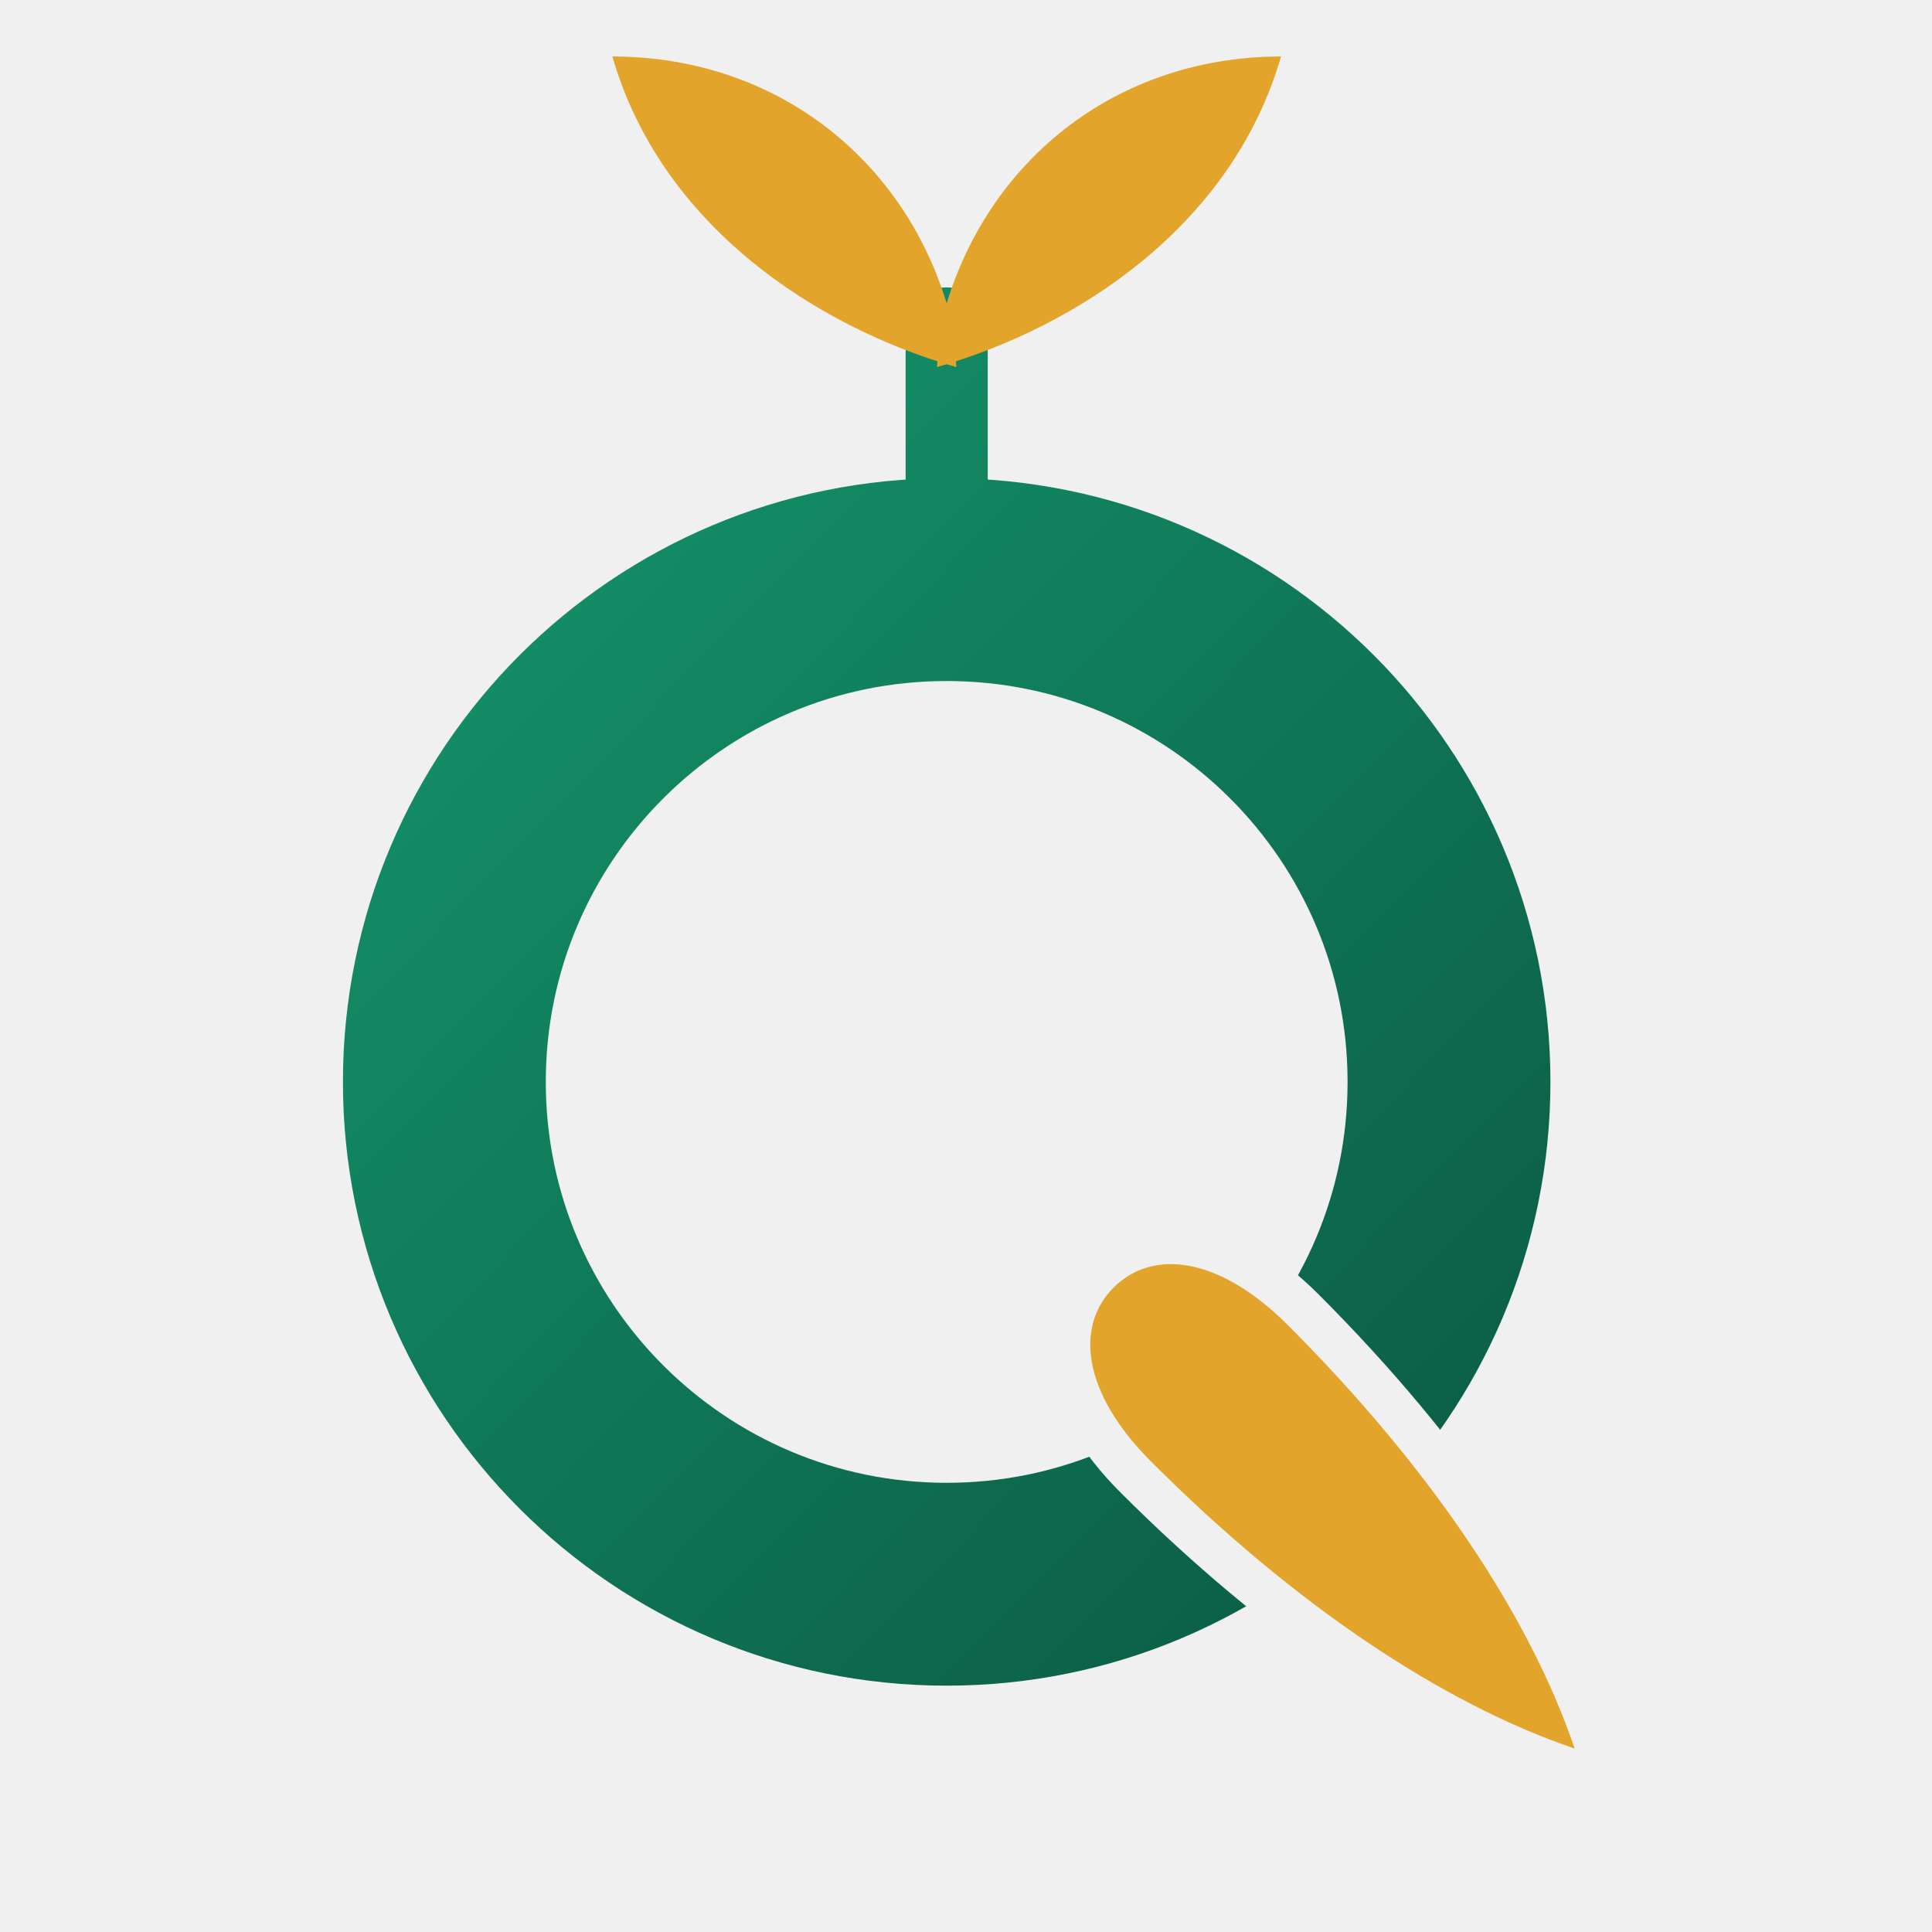
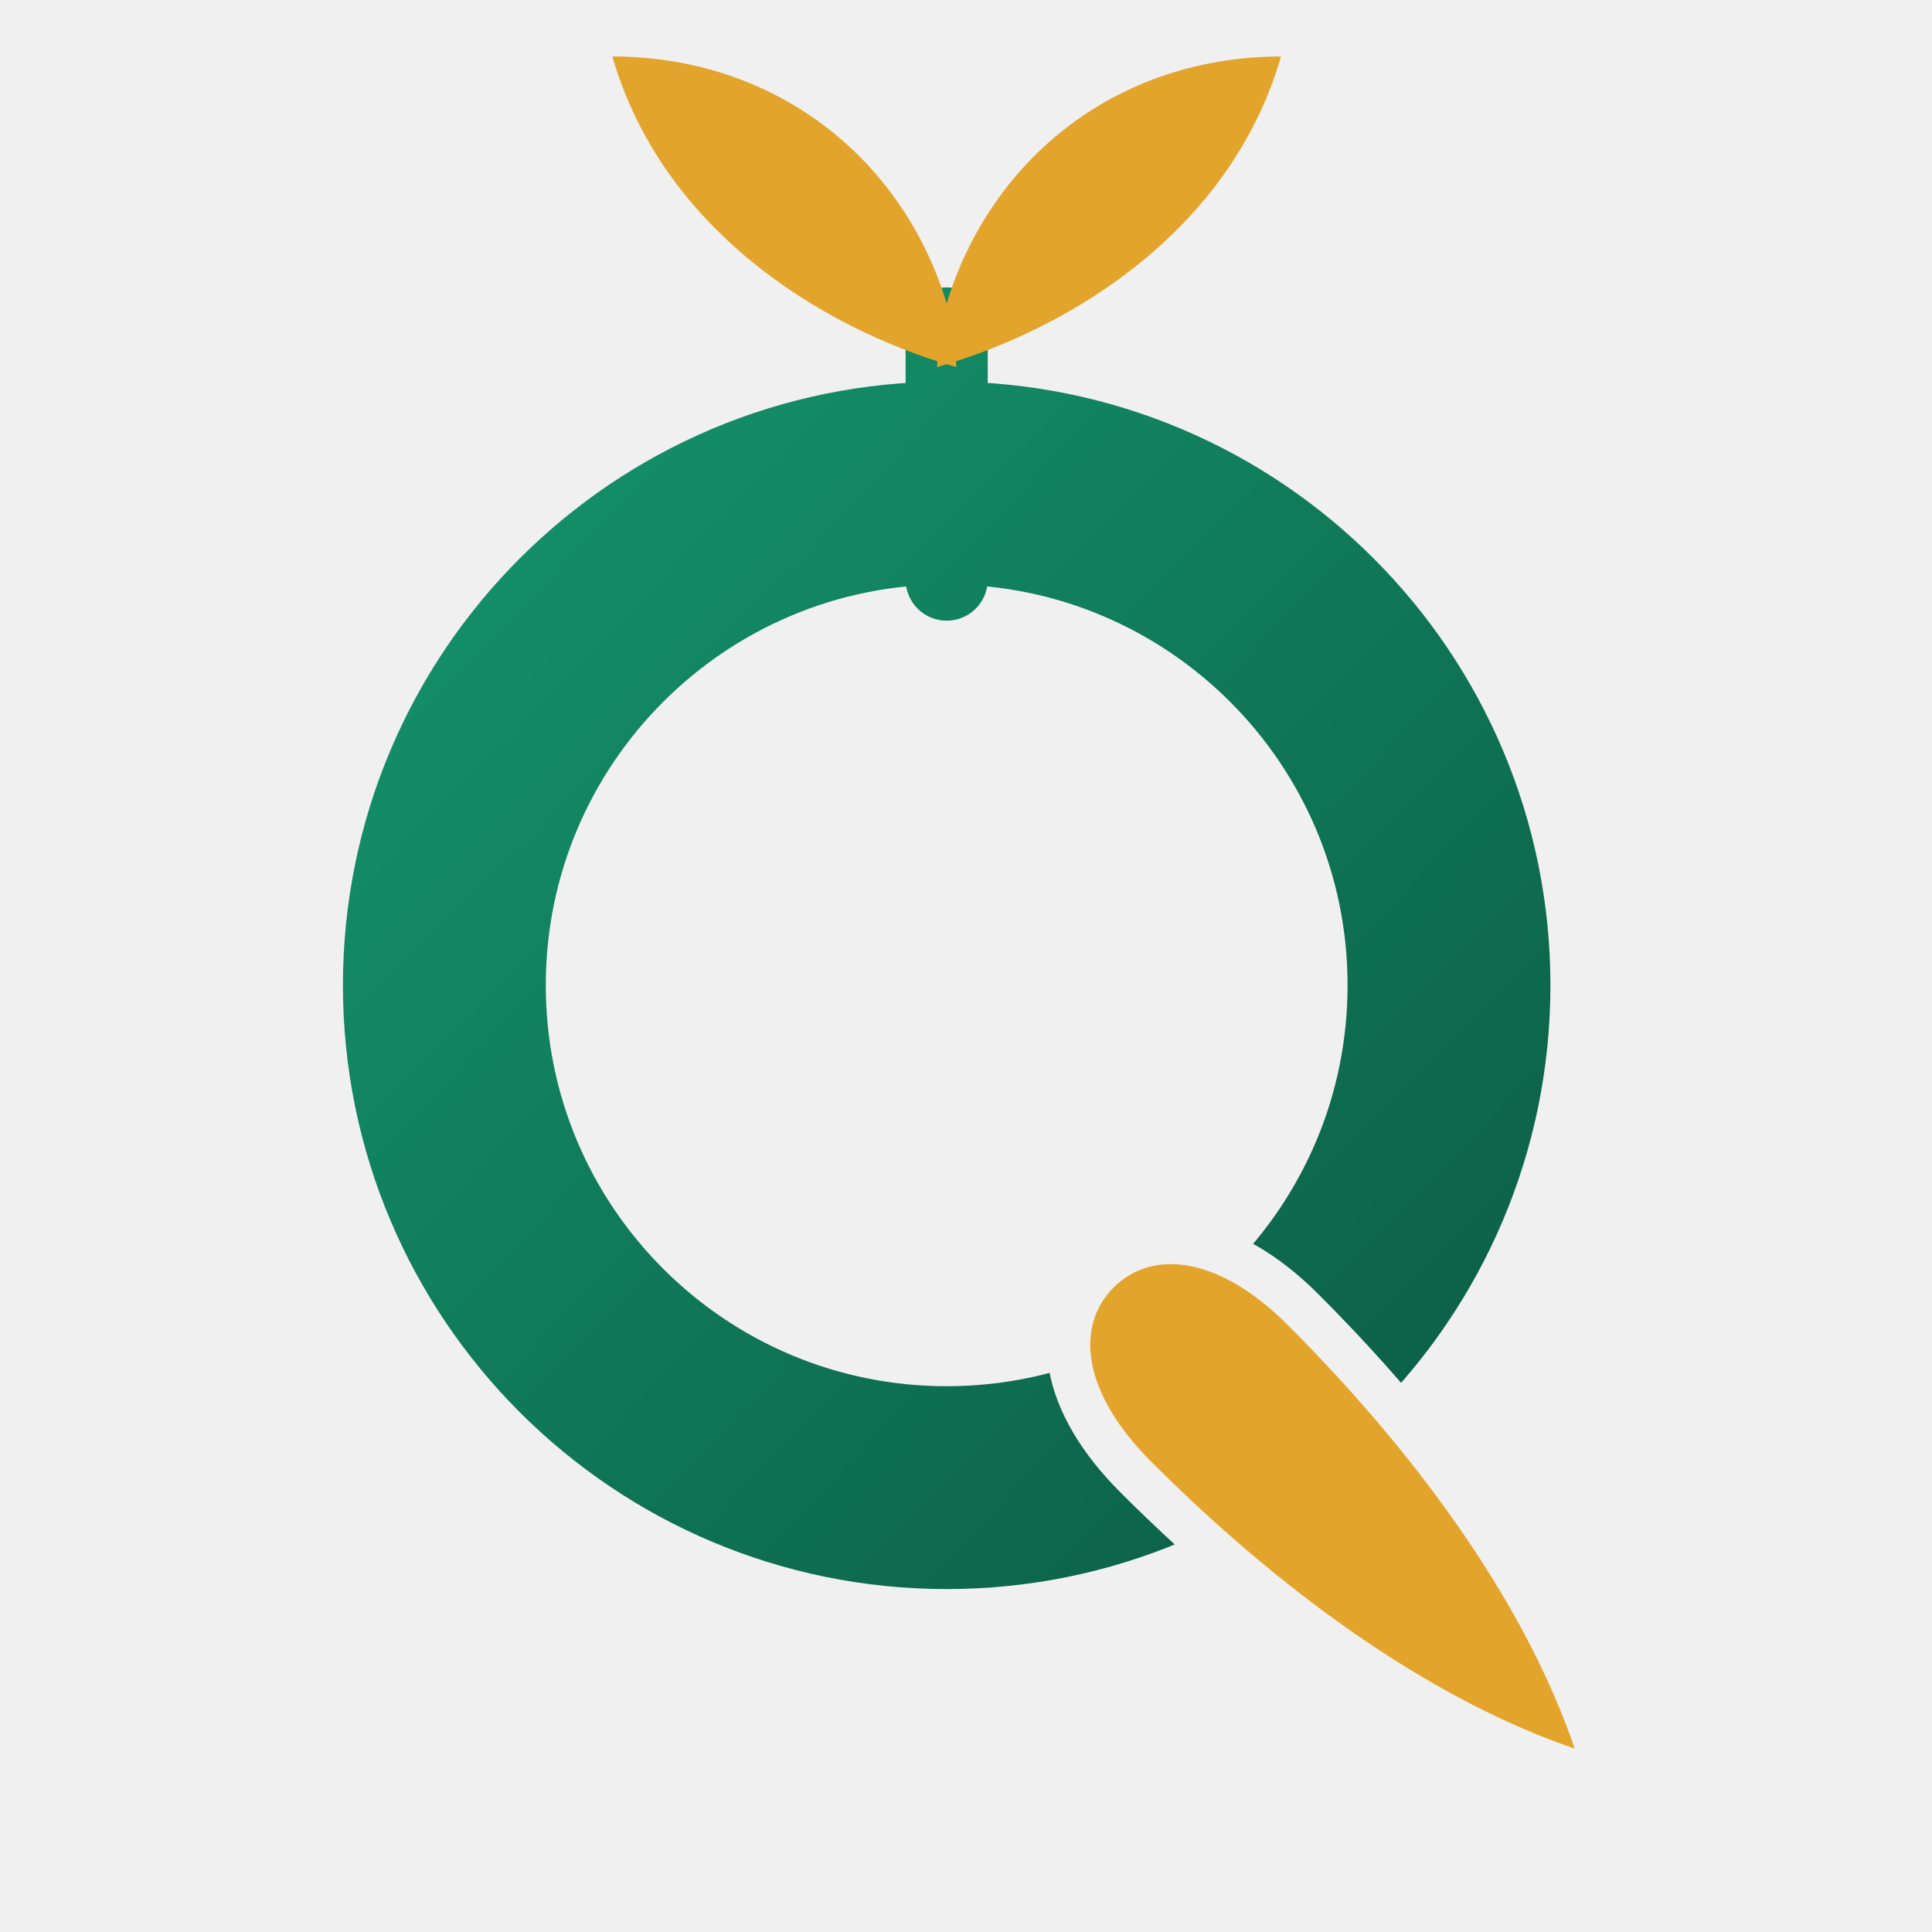
<svg xmlns="http://www.w3.org/2000/svg" viewBox="0 0 200 200" width="200" height="200" role="img">
  <defs>
    <linearGradient id="gd1" x1="24" y1="40" x2="168" y2="180" gradientUnits="userSpaceOnUse">
      <stop offset="0" stop-color="#159A6F" />
      <stop offset="1" stop-color="#0A5440" />
    </linearGradient>
    <mask id="md1" maskUnits="userSpaceOnUse" x="-20" y="-20" width="240" height="240">
      <rect x="-20" y="-20" width="240" height="240" fill="#fff" />
      <g transform="matrix(0.70711 0.70711 0.70711 -0.70711 124 140)">
        <path d="M58,0 C45,6.4 27,10 6,10 C-4.2,10 -9.5,5.6 -9.5,0 C-9.5,-5.6 -4.2,-10 6,-10 C27,-10 45,-6.4 58,0 Z" fill="#000" stroke="#000" stroke-width="9" stroke-linejoin="round" />
      </g>
    </mask>
  </defs>
  <g transform="translate(-2 0)">
-     <circle cx="100" cy="112" r="52" fill="none" stroke="url(#gd1)" stroke-width="21" mask="url(#md1)" />
+     <circle cx="100" cy="102" r="52" fill="none" stroke="url(#gd1)" stroke-width="21" mask="url(#md1)" />
    <path d="M100,60 C100,48 100,42 100,34" stroke="url(#gd1)" stroke-width="8.5" stroke-linecap="round" fill="none" />
    <g transform="translate(99 38) rotate(4) scale(1.28)">
      <path d="M0,0 C11,-4 23,-13 26,-27 C12,-26 2,-16 0,-3 Z" fill="#E3A42B" />
    </g>
    <g transform="translate(101 38) rotate(-4) scale(-1.28 1.28)">
      <path d="M0,0 C11,-4 23,-13 26,-27 C12,-26 2,-16 0,-3 Z" fill="#E3A42B" />
    </g>
    <g transform="matrix(0.70711 0.70711 0.70711 -0.70711 124 140)">
      <path d="M58,0 C45,6.4 27,10 6,10 C-4.2,10 -9.5,5.6 -9.5,0 C-9.5,-5.6 -4.2,-10 6,-10 C27,-10 45,-6.4 58,0 Z" fill="#E3A42B" />
    </g>
  </g>
</svg>
